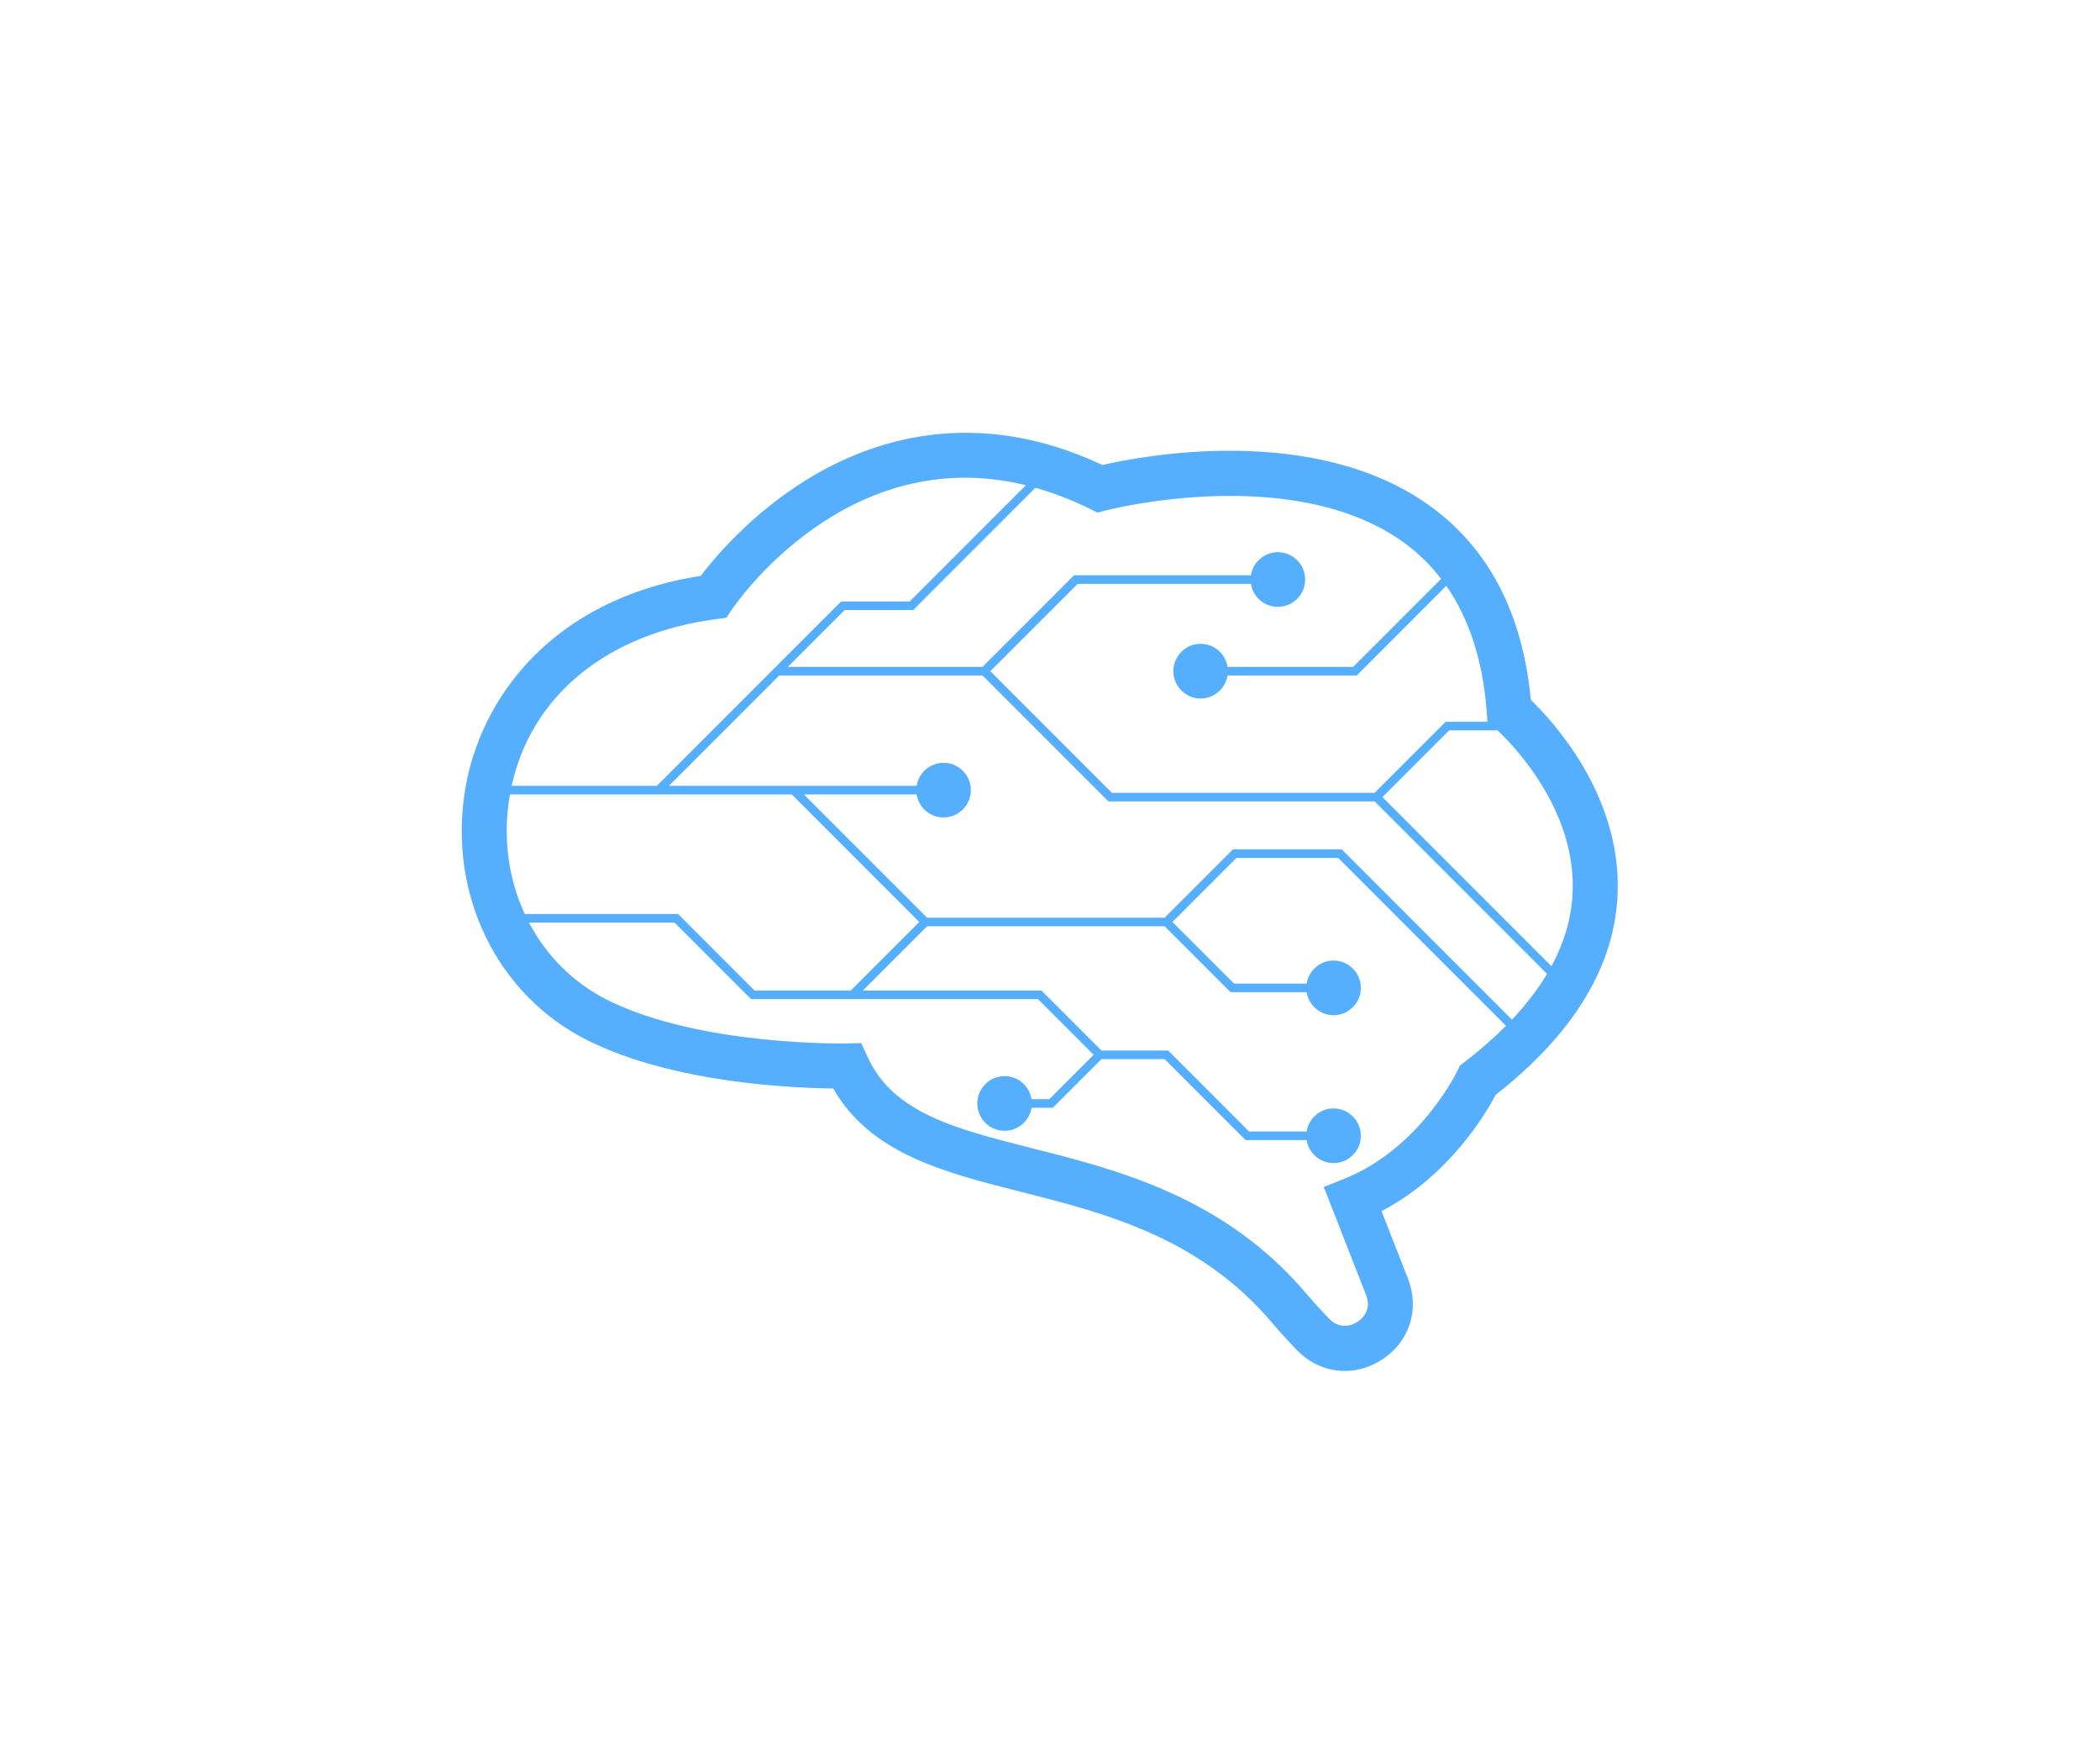
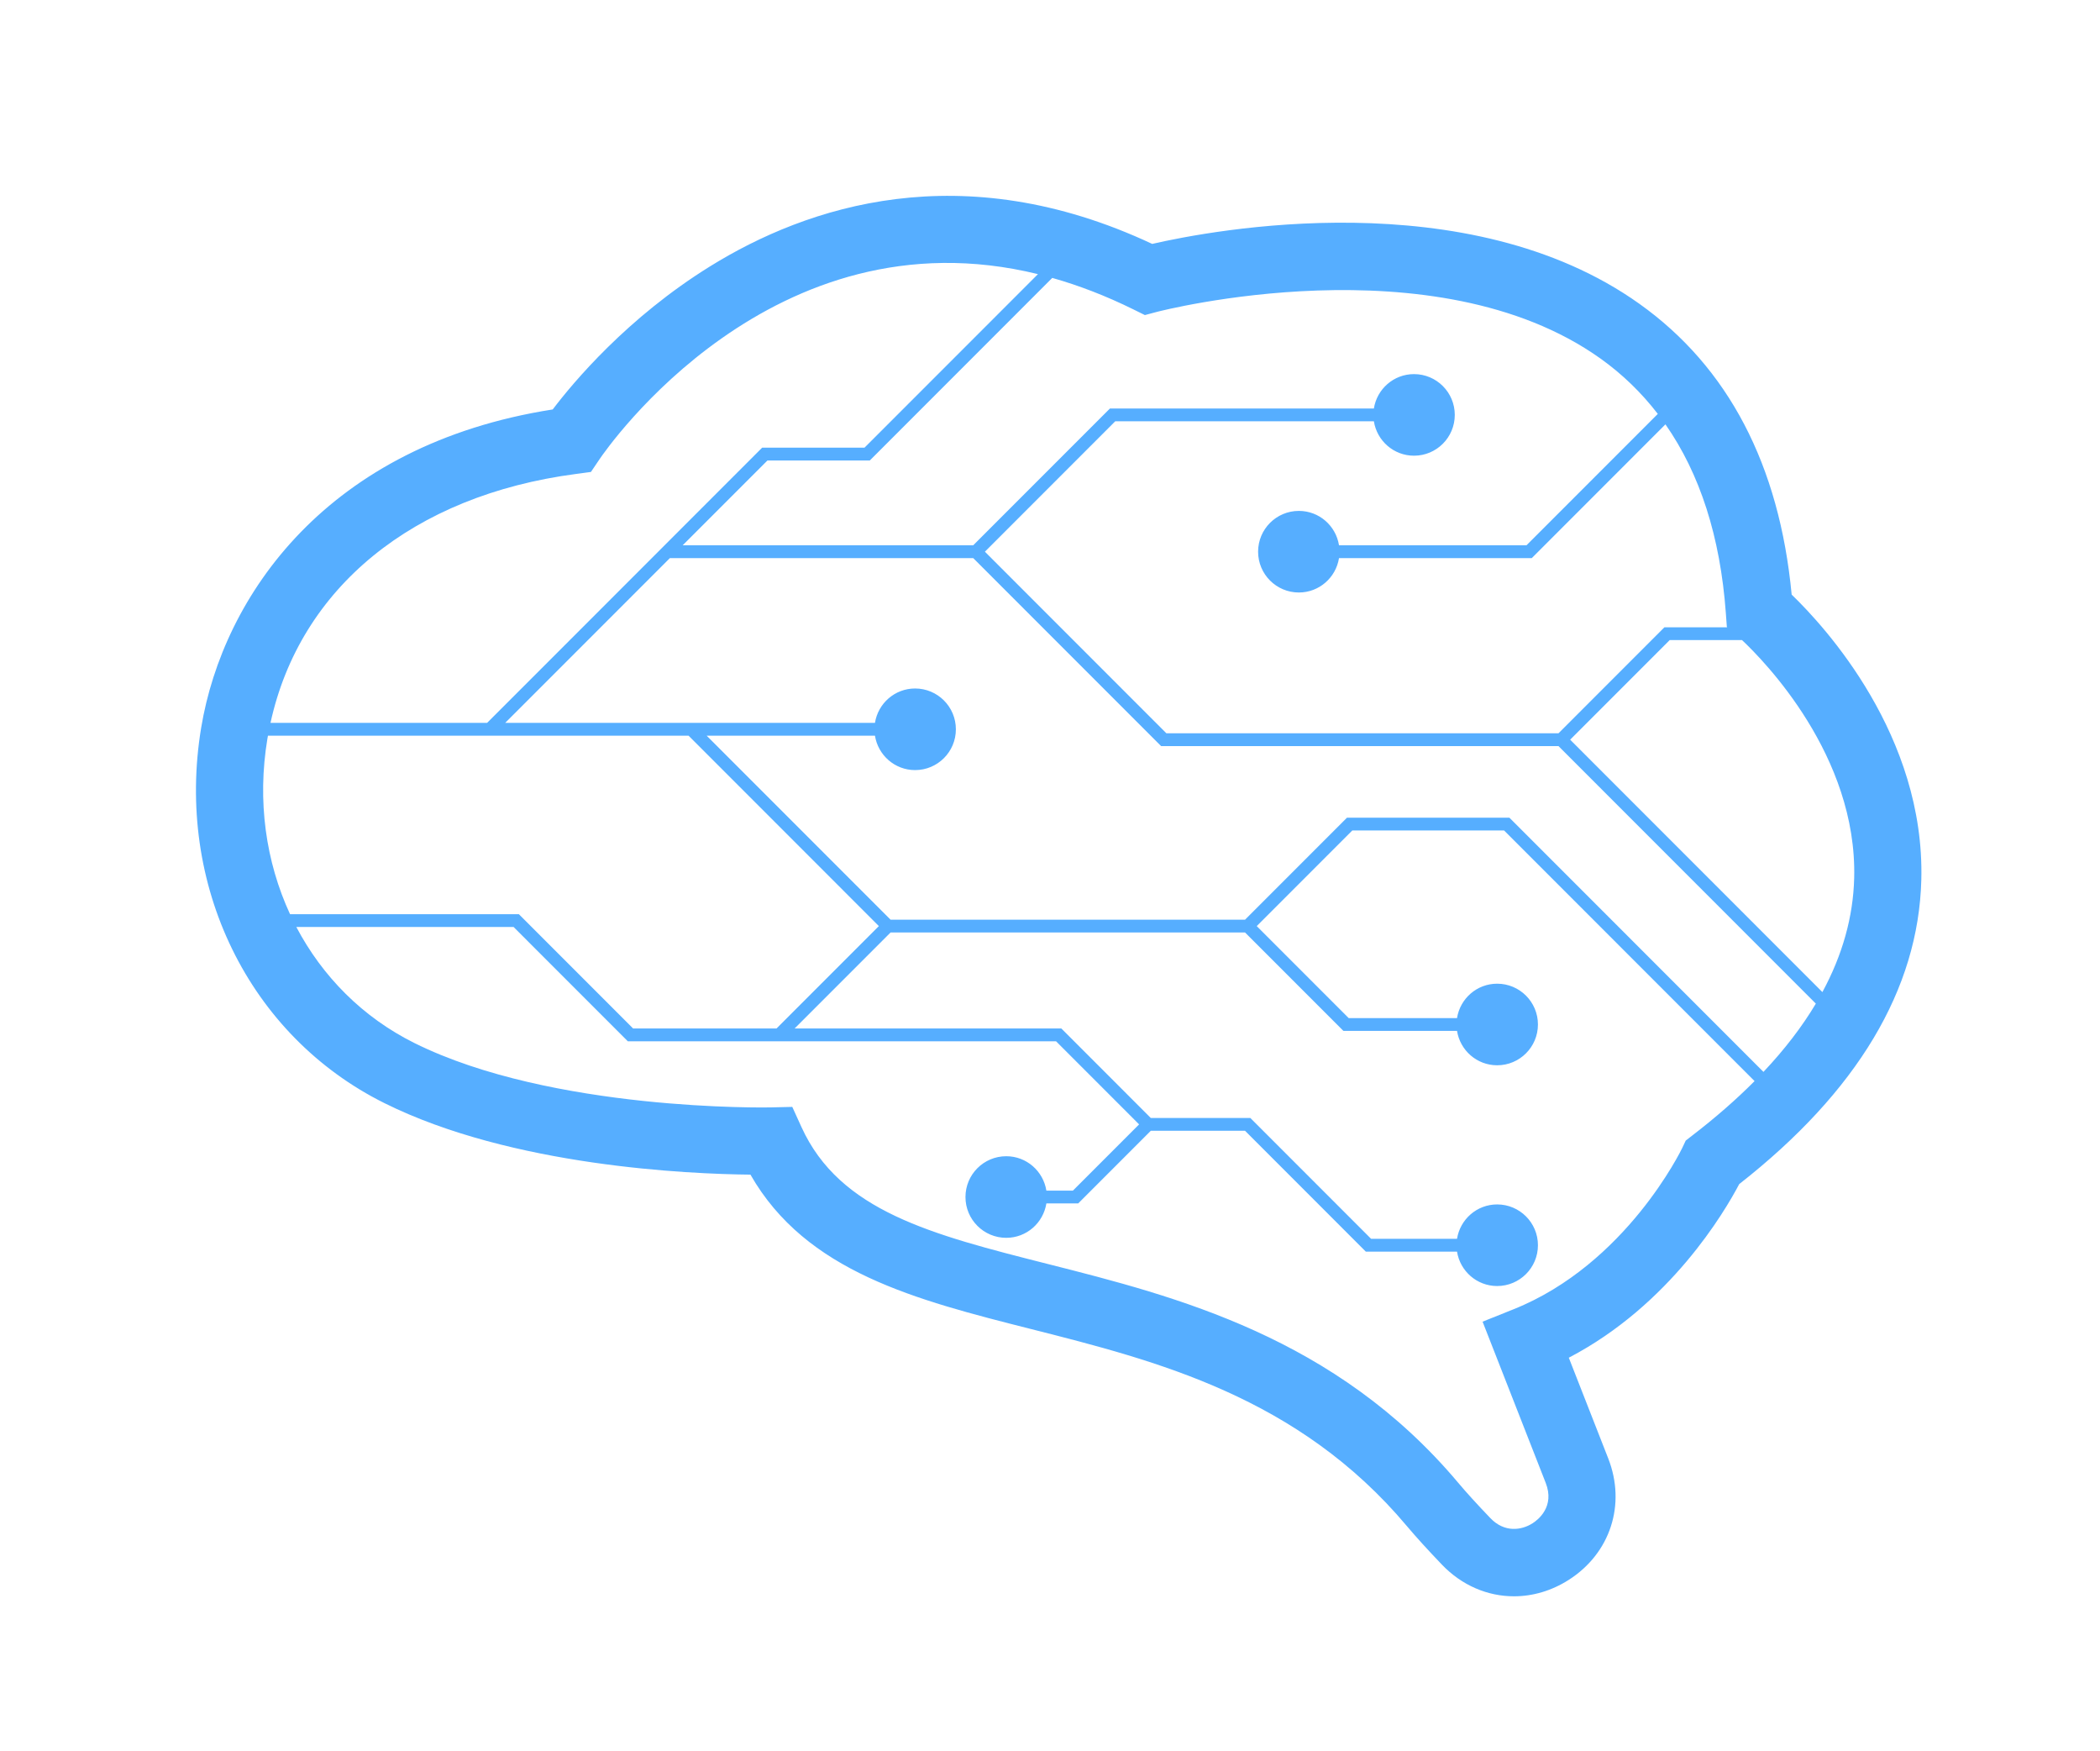
<svg xmlns="http://www.w3.org/2000/svg" width="1200" zoomAndPan="magnify" viewBox="0 0 900 750" height="1000" preserveAspectRatio="xMidYMid meet" version="1.0">
-   <defs>
-     <clipPath id="6d9196edde">
-       <path d="M 197 185 L 694 185 L 694 587.492 L 197 587.492 Z M 197 185 " clip-rule="nonzero" />
-     </clipPath>
-   </defs>
-   <g clip-path="url(#6d9196edde)">
-     <path fill="#56aeff" d="M 664.902 413.973 L 592.477 341.531 L 621.055 312.941 L 641.82 312.941 C 648.062 318.793 674.938 346.102 674.027 381.277 C 673.738 392.379 670.684 403.293 664.902 413.973 Z M 647.977 436.879 L 575.023 363.918 L 528.395 363.918 L 499.121 393.191 L 397.332 393.191 L 344.527 340.383 L 392.852 340.383 C 393.742 345.973 398.539 350.254 404.379 350.254 C 410.844 350.254 416.086 345.012 416.086 338.547 C 416.086 332.078 410.844 326.836 404.379 326.836 C 398.539 326.836 393.742 331.117 392.852 336.707 L 286.676 336.707 L 333.969 289.41 L 421.066 289.41 L 475.02 343.367 L 589.117 343.367 L 663.02 417.285 C 659.066 423.918 654.047 430.453 647.977 436.879 Z M 627.52 455.156 L 625.66 456.598 L 624.66 458.707 C 624.504 459.039 608.609 492.055 576.211 505.016 L 567.328 508.57 L 585.457 554.855 C 588.121 561.664 583.254 565.434 581.703 566.43 C 578.484 568.484 573.602 569.18 569.566 564.961 C 565.746 560.984 562.656 557.59 560.375 554.871 C 525.152 512.957 479.32 501.348 442.492 492.023 C 409.113 483.57 382.754 476.895 371.75 452.719 L 369.113 446.93 L 362.754 447.074 C 362.133 447.09 300.203 448.262 260.602 428.594 C 245.773 421.23 234.172 409.492 226.703 395.289 L 289.086 395.289 L 321.887 428.094 L 444.852 428.094 L 468.699 451.949 L 449.691 470.961 L 442.074 470.961 C 441.188 465.375 436.387 461.086 430.551 461.086 C 424.082 461.086 418.84 466.328 418.84 472.797 C 418.84 479.266 424.082 484.508 430.551 484.508 C 436.387 484.508 441.188 480.223 442.074 474.637 L 451.211 474.637 L 472.055 453.785 L 499.121 453.785 L 533.805 488.473 L 559.988 488.473 C 560.875 494.059 565.672 498.344 571.512 498.344 C 577.977 498.344 583.223 493.102 583.223 486.633 C 583.223 480.168 577.977 474.922 571.512 474.922 C 565.672 474.922 560.879 479.207 559.988 484.797 L 535.32 484.797 L 500.645 450.113 L 472.055 450.113 L 446.371 424.422 L 369.781 424.422 L 397.332 396.867 L 499.121 396.867 L 527.359 425.109 L 559.988 425.109 C 560.879 430.699 565.672 434.98 571.512 434.98 C 577.977 434.98 583.223 429.738 583.223 423.273 C 583.223 416.805 577.977 411.562 571.512 411.562 C 565.672 411.562 560.879 415.848 559.988 421.438 L 528.883 421.438 L 502.477 395.031 L 529.914 367.59 L 573.508 367.59 L 645.426 439.523 C 640.172 444.809 634.199 450.023 627.52 455.156 Z M 218.402 341.219 C 218.449 340.938 218.512 340.664 218.559 340.383 L 339.336 340.383 L 393.973 395.031 L 364.59 424.422 L 323.406 424.422 L 290.605 391.617 L 224.898 391.617 C 217.934 376.57 215.426 359.086 218.402 341.219 Z M 306.984 265.262 L 311.297 264.68 L 313.727 261.082 C 315.93 257.824 363.426 189.223 439.652 207.906 L 389.844 257.719 L 360.457 257.719 L 332.445 285.734 L 331.91 286.273 L 281.48 336.707 L 219.281 336.707 C 227.742 297.984 260.172 271.418 306.984 265.262 Z M 470.359 219.652 L 473.855 218.727 C 474.648 218.52 553.488 198.133 601.184 232.133 C 607.484 236.629 612.957 241.945 617.641 248.02 L 579.93 285.734 L 526.102 285.734 C 525.215 280.145 520.41 275.859 514.574 275.859 C 508.109 275.859 502.867 281.105 502.867 287.574 C 502.867 294.039 508.109 299.281 514.574 299.281 C 520.41 299.281 525.215 294.996 526.102 289.41 L 581.457 289.41 L 619.836 251.02 C 629.75 265.211 635.574 283.297 637.172 305.133 L 637.469 309.152 L 637.605 309.27 L 619.535 309.27 L 589.117 339.695 L 476.535 339.695 L 424.422 287.574 L 461.844 250.145 L 536.113 250.145 C 536.996 255.73 541.797 260.016 547.637 260.016 C 554.102 260.016 559.344 254.773 559.344 248.309 C 559.344 241.84 554.102 236.598 547.637 236.598 C 541.797 236.598 536.996 240.883 536.113 246.469 L 460.324 246.469 L 421.066 285.734 L 337.641 285.734 L 361.977 261.395 L 391.363 261.395 L 443.762 208.988 C 451.285 211.117 459.066 214.074 467.117 218.051 Z M 656.074 299.887 C 652.547 262.664 637.859 234.598 612.371 216.434 C 563.016 181.25 489.582 195.293 472.457 199.227 C 417.738 173.582 373.363 188.422 345.57 205.625 C 321.758 220.371 306.188 239.004 300.324 246.742 C 235.531 256.875 205.684 300.254 199.387 338.051 C 191.871 383.168 213.027 426.492 252.023 445.859 C 288.637 464.047 339.594 466.195 357.102 466.371 C 373.09 494.34 404.562 502.309 437.758 510.715 C 473.684 519.812 514.395 530.121 545.613 567.277 C 548.172 570.316 551.543 574.023 555.641 578.301 C 561.391 584.309 568.793 587.402 576.344 587.402 C 581.691 587.402 587.117 585.848 592.086 582.676 C 604.031 575.043 608.578 561.035 603.406 547.824 L 592.086 518.918 C 621.172 503.754 636.863 476.996 641.016 469.09 C 674.898 442.555 692.488 413.188 693.305 381.777 C 694.375 340.359 665.691 309.152 656.074 299.887 " fill-opacity="1" fill-rule="nonzero" />
-   </g>
+   <path fill="#56aeff" d="M 781.027 425.07 L 672.926 316.93 L 715.586 274.254 L 746.578 274.254 C 755.895 282.992 796.004 323.754 794.648 376.266 C 794.215 392.836 789.656 409.129 781.027 425.07 Z M 755.766 459.266 L 646.883 350.348 L 577.281 350.348 L 533.594 394.051 L 381.668 394.051 L 302.859 315.219 L 374.984 315.219 C 376.309 323.562 383.473 329.957 392.184 329.957 C 401.836 329.957 409.66 322.129 409.66 312.477 C 409.66 302.824 401.836 294.992 392.184 294.992 C 383.473 294.992 376.309 301.387 374.984 309.73 L 216.508 309.73 L 287.098 239.125 L 417.09 239.125 L 497.617 319.672 L 667.918 319.672 L 778.219 430.016 C 772.316 439.914 764.824 449.672 755.766 459.266 Z M 725.23 486.547 L 722.453 488.699 L 720.969 491.848 C 720.73 492.344 697.012 541.629 648.656 560.977 L 635.391 566.285 L 662.453 635.379 C 666.43 645.539 659.168 651.168 656.848 652.652 C 652.043 655.719 644.758 656.758 638.734 650.461 C 633.035 644.523 628.426 639.457 625.016 635.398 C 572.445 572.832 504.039 555.5 449.074 541.578 C 399.254 528.961 359.91 518.996 343.488 482.906 L 339.551 474.266 L 330.062 474.484 C 329.133 474.508 236.699 476.254 177.594 446.895 C 155.465 435.902 138.148 418.379 127 397.18 L 220.109 397.18 L 269.062 446.148 L 452.59 446.148 L 488.188 481.758 L 459.816 510.141 L 448.445 510.141 C 447.121 501.801 439.961 495.402 431.25 495.402 C 421.594 495.402 413.773 503.227 413.773 512.883 C 413.773 522.539 421.594 530.363 431.25 530.363 C 439.961 530.363 447.121 523.965 448.445 515.625 L 462.082 515.625 L 493.199 484.5 L 533.594 484.5 L 585.355 536.277 L 624.438 536.277 C 625.762 544.617 632.922 551.016 641.641 551.016 C 651.289 551.016 659.117 543.191 659.117 533.535 C 659.117 523.883 651.289 516.055 641.641 516.055 C 632.922 516.055 625.766 522.453 624.438 530.793 L 587.621 530.793 L 535.867 479.02 L 493.199 479.02 L 454.863 440.668 L 340.551 440.668 L 381.668 399.539 L 533.594 399.539 L 575.742 441.695 L 624.438 441.695 C 625.766 450.039 632.922 456.434 641.641 456.434 C 651.289 456.434 659.117 448.605 659.117 438.957 C 659.117 429.301 651.289 421.477 641.641 421.477 C 632.922 421.477 625.766 427.867 624.438 436.215 L 578.012 436.215 L 538.602 396.797 L 579.551 355.832 L 644.617 355.832 L 751.957 463.211 C 744.113 471.102 735.203 478.883 725.23 486.547 Z M 114.609 316.469 C 114.68 316.047 114.773 315.637 114.844 315.219 L 295.105 315.219 L 376.656 396.797 L 332.797 440.668 L 271.332 440.668 L 222.379 391.699 L 124.305 391.699 C 113.91 369.238 110.168 343.137 114.609 316.469 Z M 246.824 203.078 L 253.258 202.211 L 256.883 196.844 C 260.172 191.977 331.062 89.574 444.836 117.457 L 370.492 191.82 L 326.629 191.82 L 284.824 233.637 L 284.023 234.445 L 208.758 309.73 L 115.926 309.73 C 128.551 251.926 176.953 212.27 246.824 203.078 Z M 490.668 134.996 L 495.883 133.613 C 497.066 133.305 614.734 102.875 685.926 153.629 C 695.328 160.336 703.5 168.273 710.488 177.344 L 654.207 233.637 L 573.859 233.637 C 572.535 225.297 565.371 218.902 556.656 218.902 C 547.008 218.902 539.184 226.73 539.184 236.383 C 539.184 246.035 547.008 253.863 556.656 253.863 C 565.371 253.863 572.535 247.465 573.859 239.125 L 656.48 239.125 L 713.762 181.82 C 728.562 203.008 737.258 230 739.641 262.598 L 740.078 268.598 L 740.289 268.773 L 713.316 268.773 L 667.918 314.191 L 499.883 314.191 L 422.102 236.383 L 477.953 180.512 L 588.805 180.512 C 590.125 188.852 597.289 195.25 606.004 195.25 C 615.656 195.25 623.477 187.426 623.477 177.77 C 623.477 168.113 615.656 160.293 606.004 160.293 C 597.289 160.293 590.125 166.688 588.805 175.027 L 475.688 175.027 L 417.09 233.637 L 292.578 233.637 L 328.898 197.309 L 372.762 197.309 L 450.969 119.074 C 462.199 122.254 473.812 126.672 485.828 132.609 Z M 767.855 254.766 C 762.586 199.199 740.664 157.309 702.625 130.191 C 628.957 77.668 519.355 98.633 493.797 104.504 C 412.125 66.223 345.895 88.375 304.414 114.059 C 268.871 136.066 245.633 163.883 236.879 175.434 C 140.176 190.562 95.625 255.312 86.227 311.734 C 75.012 379.082 106.586 443.758 164.793 472.668 C 219.438 499.816 295.496 503.027 321.621 503.289 C 345.488 545.035 392.457 556.938 442.008 569.48 C 495.625 583.062 556.391 598.453 602.984 653.914 C 606.801 658.453 611.832 663.988 617.949 670.375 C 626.535 679.344 637.582 683.957 648.852 683.957 C 656.832 683.957 664.93 681.637 672.344 676.902 C 690.172 665.508 696.961 644.602 689.242 624.883 L 672.344 581.727 C 715.758 559.094 739.176 519.148 745.375 507.348 C 795.945 467.734 822.199 423.902 823.418 377.012 C 825.02 315.18 782.207 268.602 767.855 254.766 " fill-opacity="1" fill-rule="nonzero" />
</svg>
